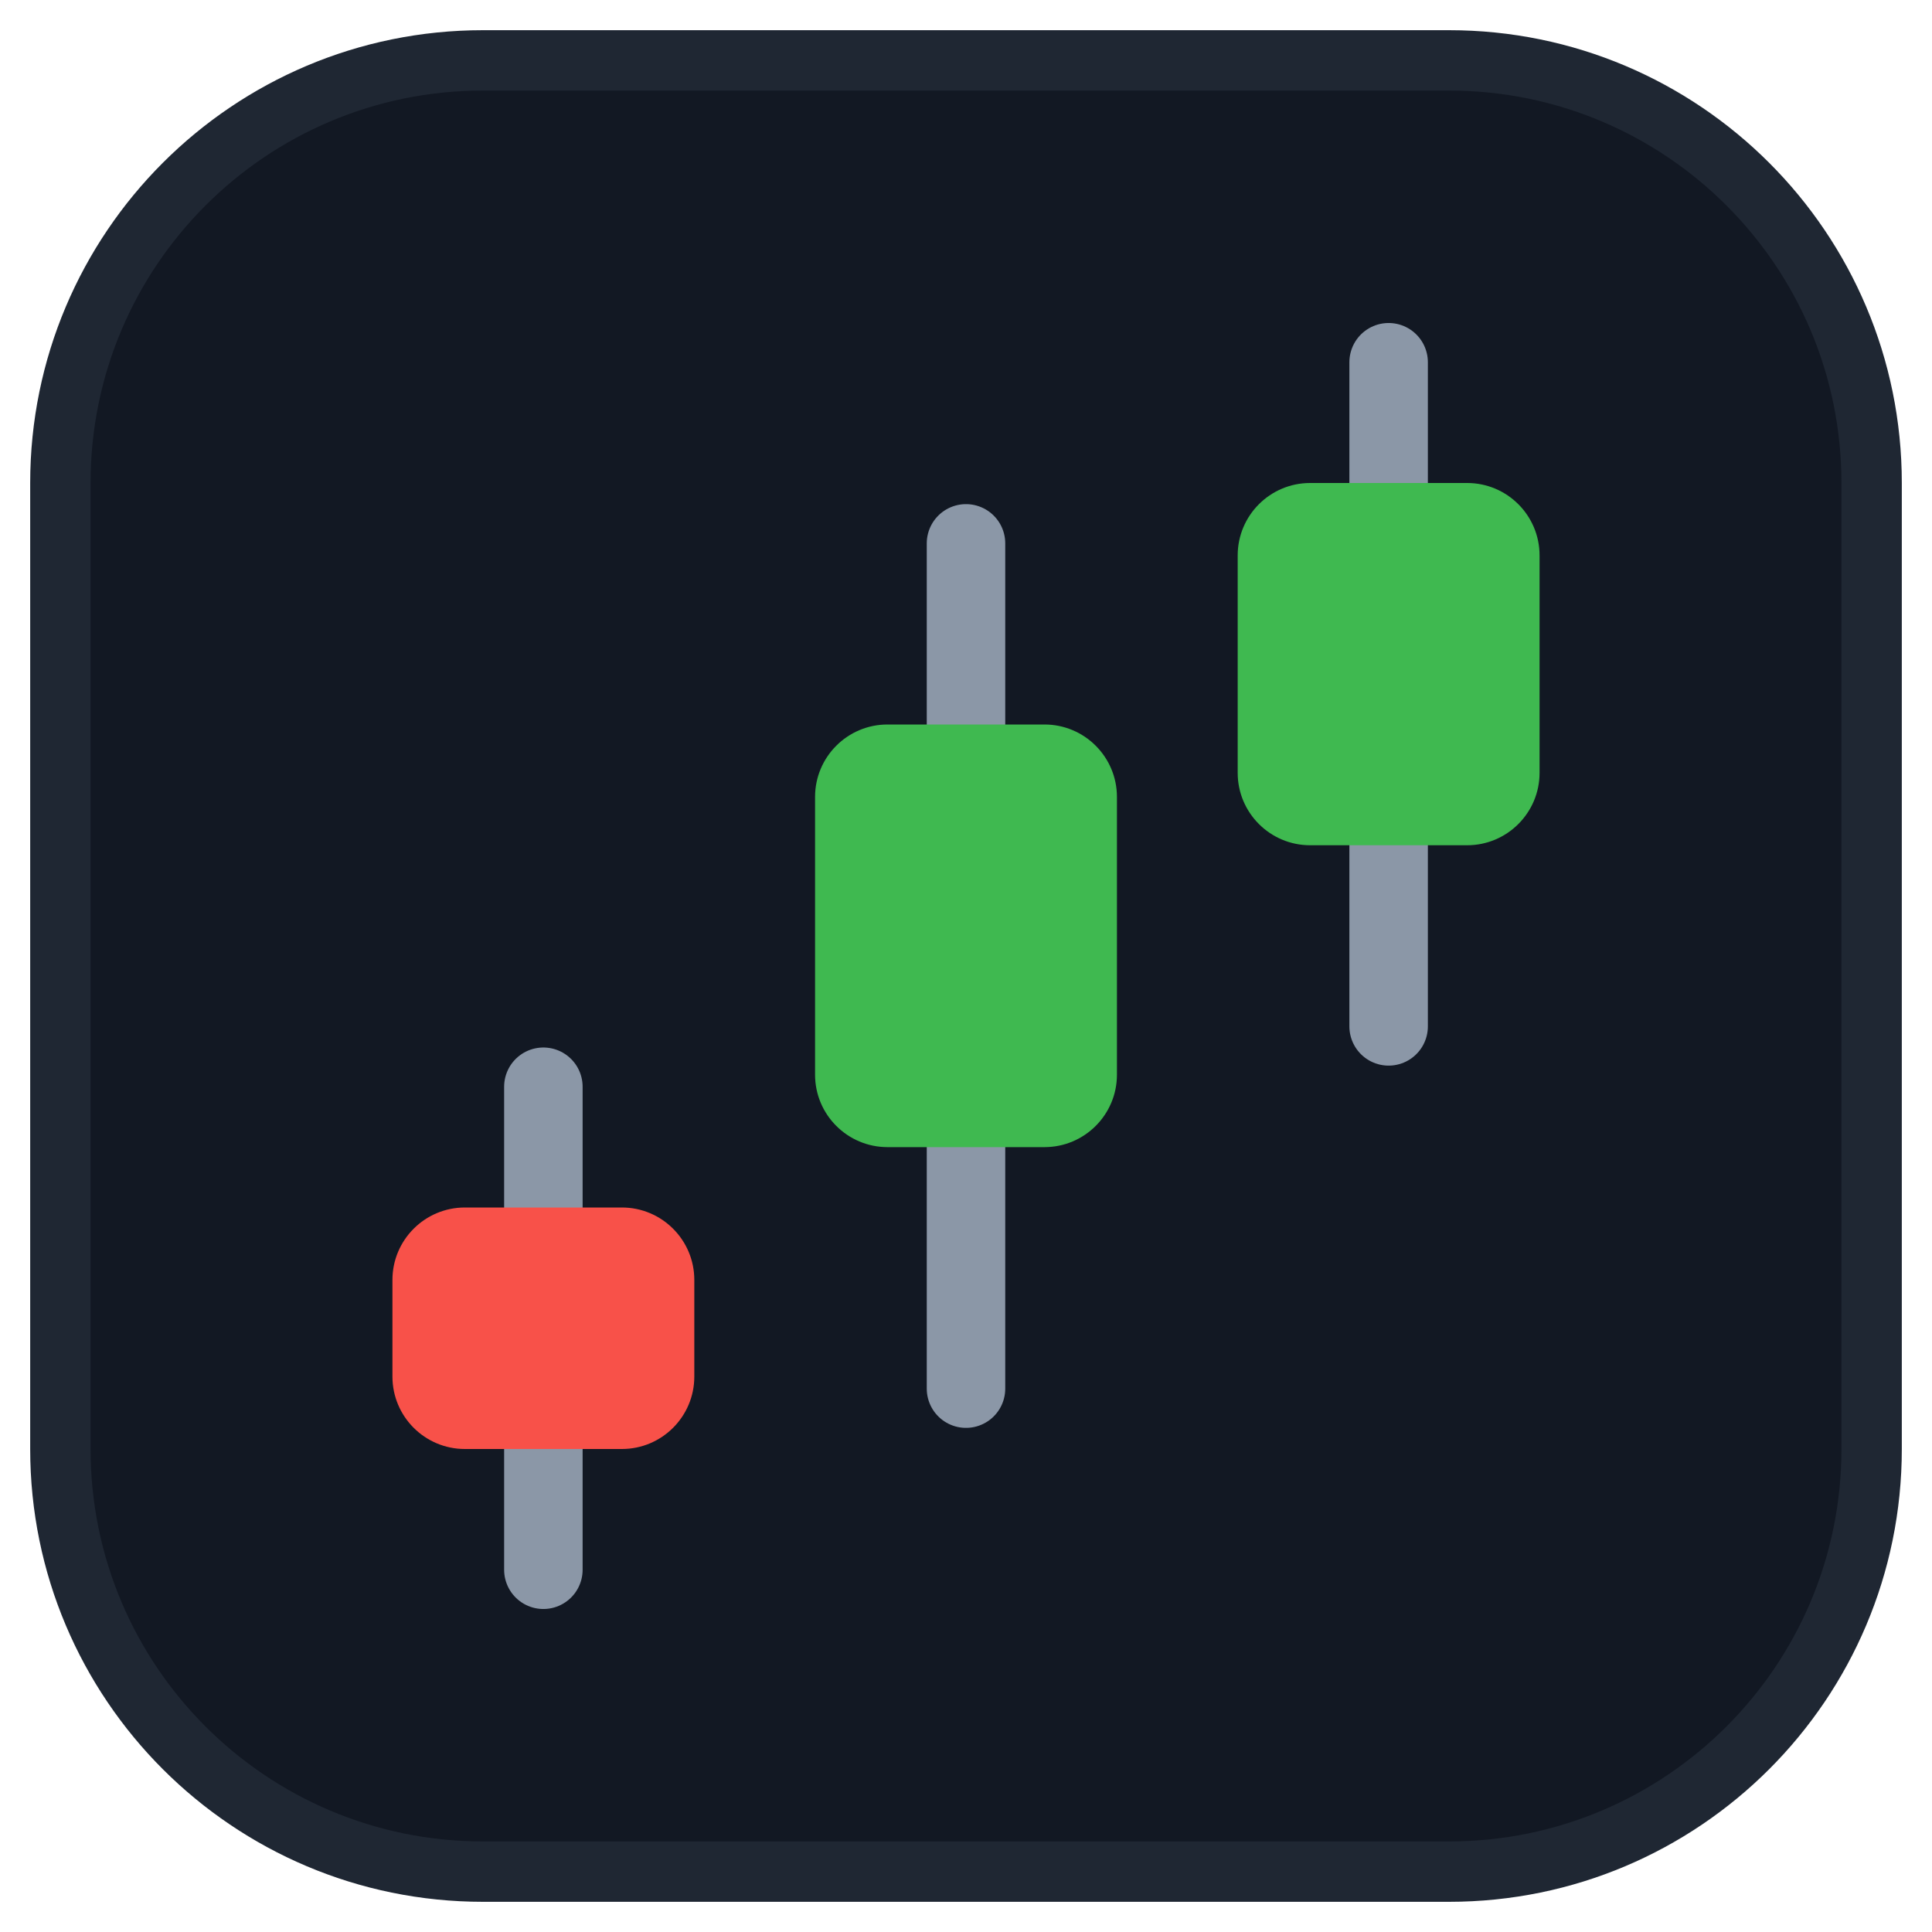
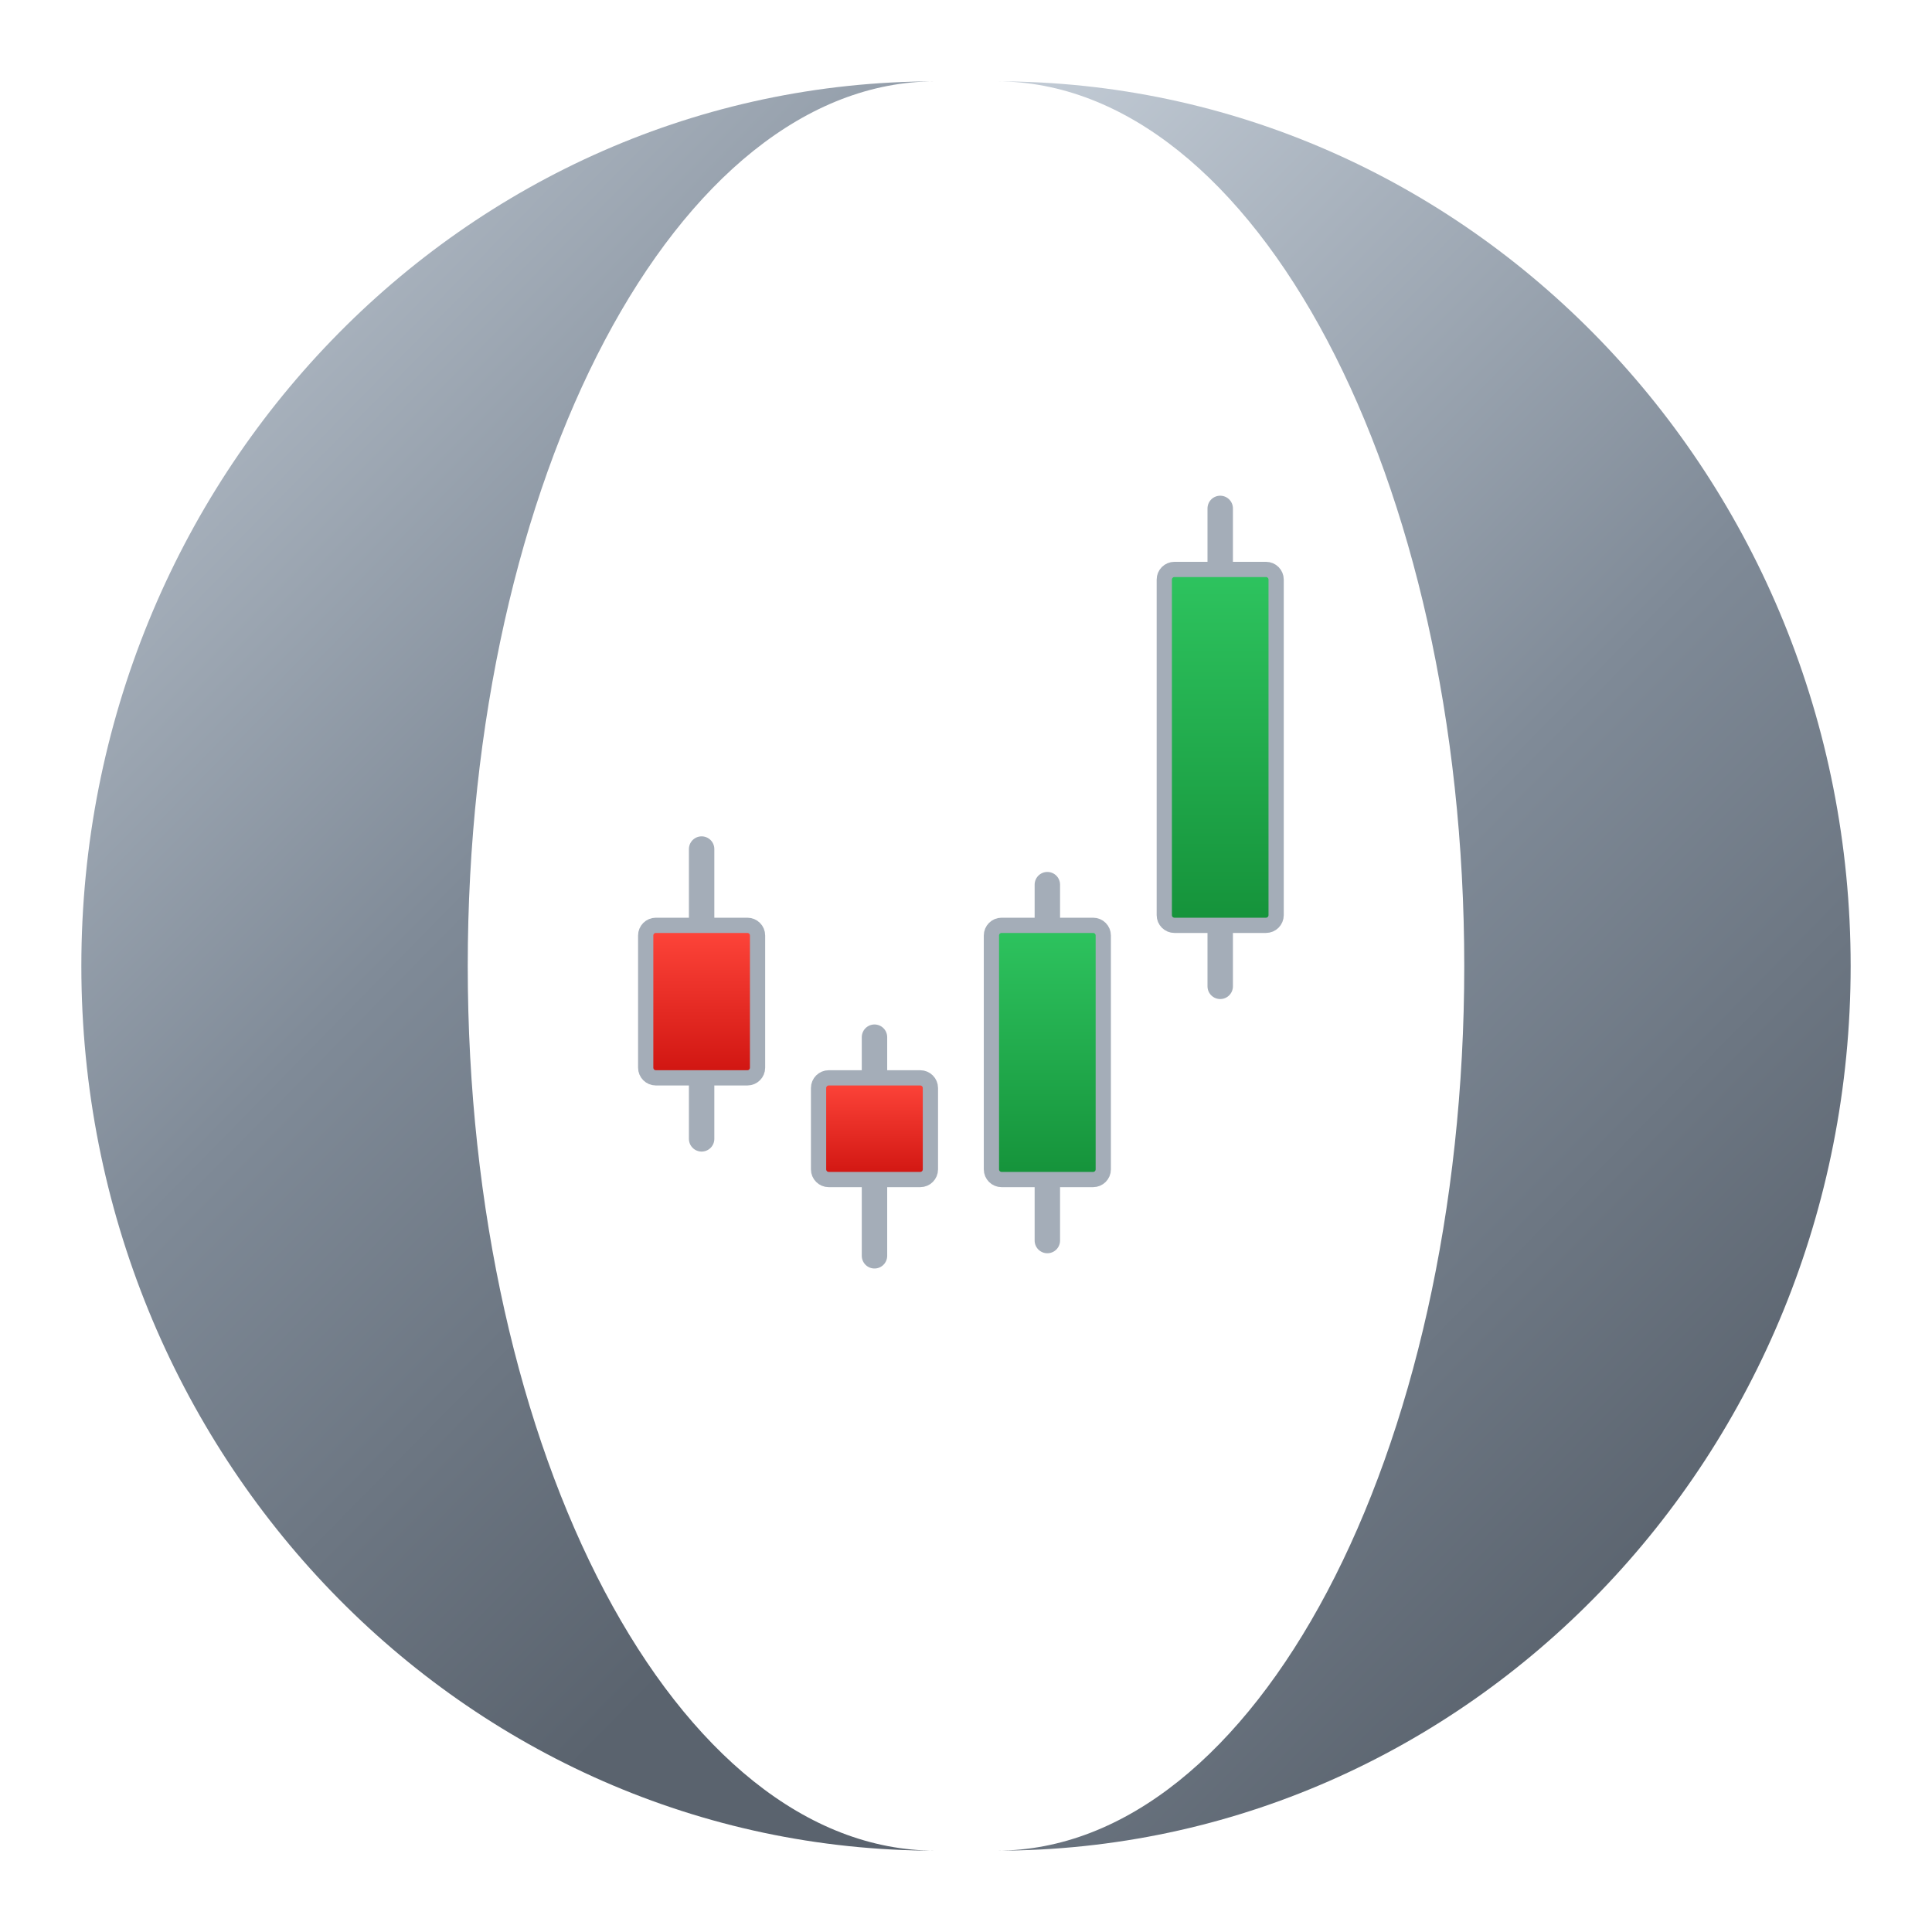
- <svg xmlns="http://www.w3.org/2000/svg" viewBox="0 0 32 32">
-   <rect x="1" y="1" width="30" height="30" rx="7" fill="#121823" stroke="#1f2733" stroke-width="1" />
-   <g stroke="#8b97a7" stroke-width="1.3" stroke-linecap="round">
-     <line x1="9" y1="18" x2="9" y2="26" />
-     <line x1="16" y1="9" x2="16" y2="23" />
-     <line x1="23" y1="6" x2="23" y2="17" />
-   </g>
-   <rect x="6.5" y="20" width="5" height="4" rx="1.2" fill="#f85149" />
-   <rect x="13.5" y="12" width="5" height="7" rx="1.2" fill="#3fb950" />
-   <rect x="20.5" y="8" width="5" height="6" rx="1.2" fill="#3fb950" />
+ <svg xmlns="http://www.w3.org/2000/svg" viewBox="322 288 380 380">
+   <defs>
+     <linearGradient id="gArc" x1="0" y1="0" x2="0.5" y2="1">
+       <stop offset="0%" stop-color="#c3ccd6" />
+       <stop offset="55%" stop-color="#7f8a97" />
+       <stop offset="100%" stop-color="#5a636e" />
+     </linearGradient>
+     <linearGradient id="gGreen" x1="0" y1="0" x2="0" y2="1">
+       <stop offset="0%" stop-color="#2ec45f" />
+       <stop offset="100%" stop-color="#15923a" />
+     </linearGradient>
+     <linearGradient id="gRed" x1="0" y1="0" x2="0" y2="1">
+       <stop offset="0%" stop-color="#ff463b" />
+       <stop offset="100%" stop-color="#cf1410" />
+     </linearGradient>
+   </defs>
+   <path fill="url(#gArc)" d="M 506 304 A 168 174 0 0 0 506 652 A 92 174 0 0 1 506 304 Z" />
+   <path fill="url(#gArc)" d="M 518 304 A 168 174 0 0 1 518 652 A 92 174 0 0 0 518 304 Z" />
+   <line stroke="#a4adb8" stroke-width="5" stroke-linecap="round" x1="460" y1="455" x2="460" y2="512" />
+   <line stroke="#a4adb8" stroke-width="5" stroke-linecap="round" x1="494" y1="492" x2="494" y2="535" />
+   <line stroke="#a4adb8" stroke-width="5" stroke-linecap="round" x1="528" y1="462" x2="528" y2="532" />
+   <line stroke="#a4adb8" stroke-width="5" stroke-linecap="round" x1="562" y1="388" x2="562" y2="482" />
+   <rect fill="url(#gRed)" stroke="#a4adb8" stroke-width="3" x="449" y="470" width="22" height="30" rx="2" />
+   <rect fill="url(#gRed)" stroke="#a4adb8" stroke-width="3" x="483" y="500" width="22" height="20" rx="2" />
+   <rect fill="url(#gGreen)" stroke="#a4adb8" stroke-width="3" x="517" y="470" width="22" height="50" rx="2" />
+   <rect fill="url(#gGreen)" stroke="#a4adb8" stroke-width="3" x="551" y="400" width="22" height="70" rx="2" />
</svg>
